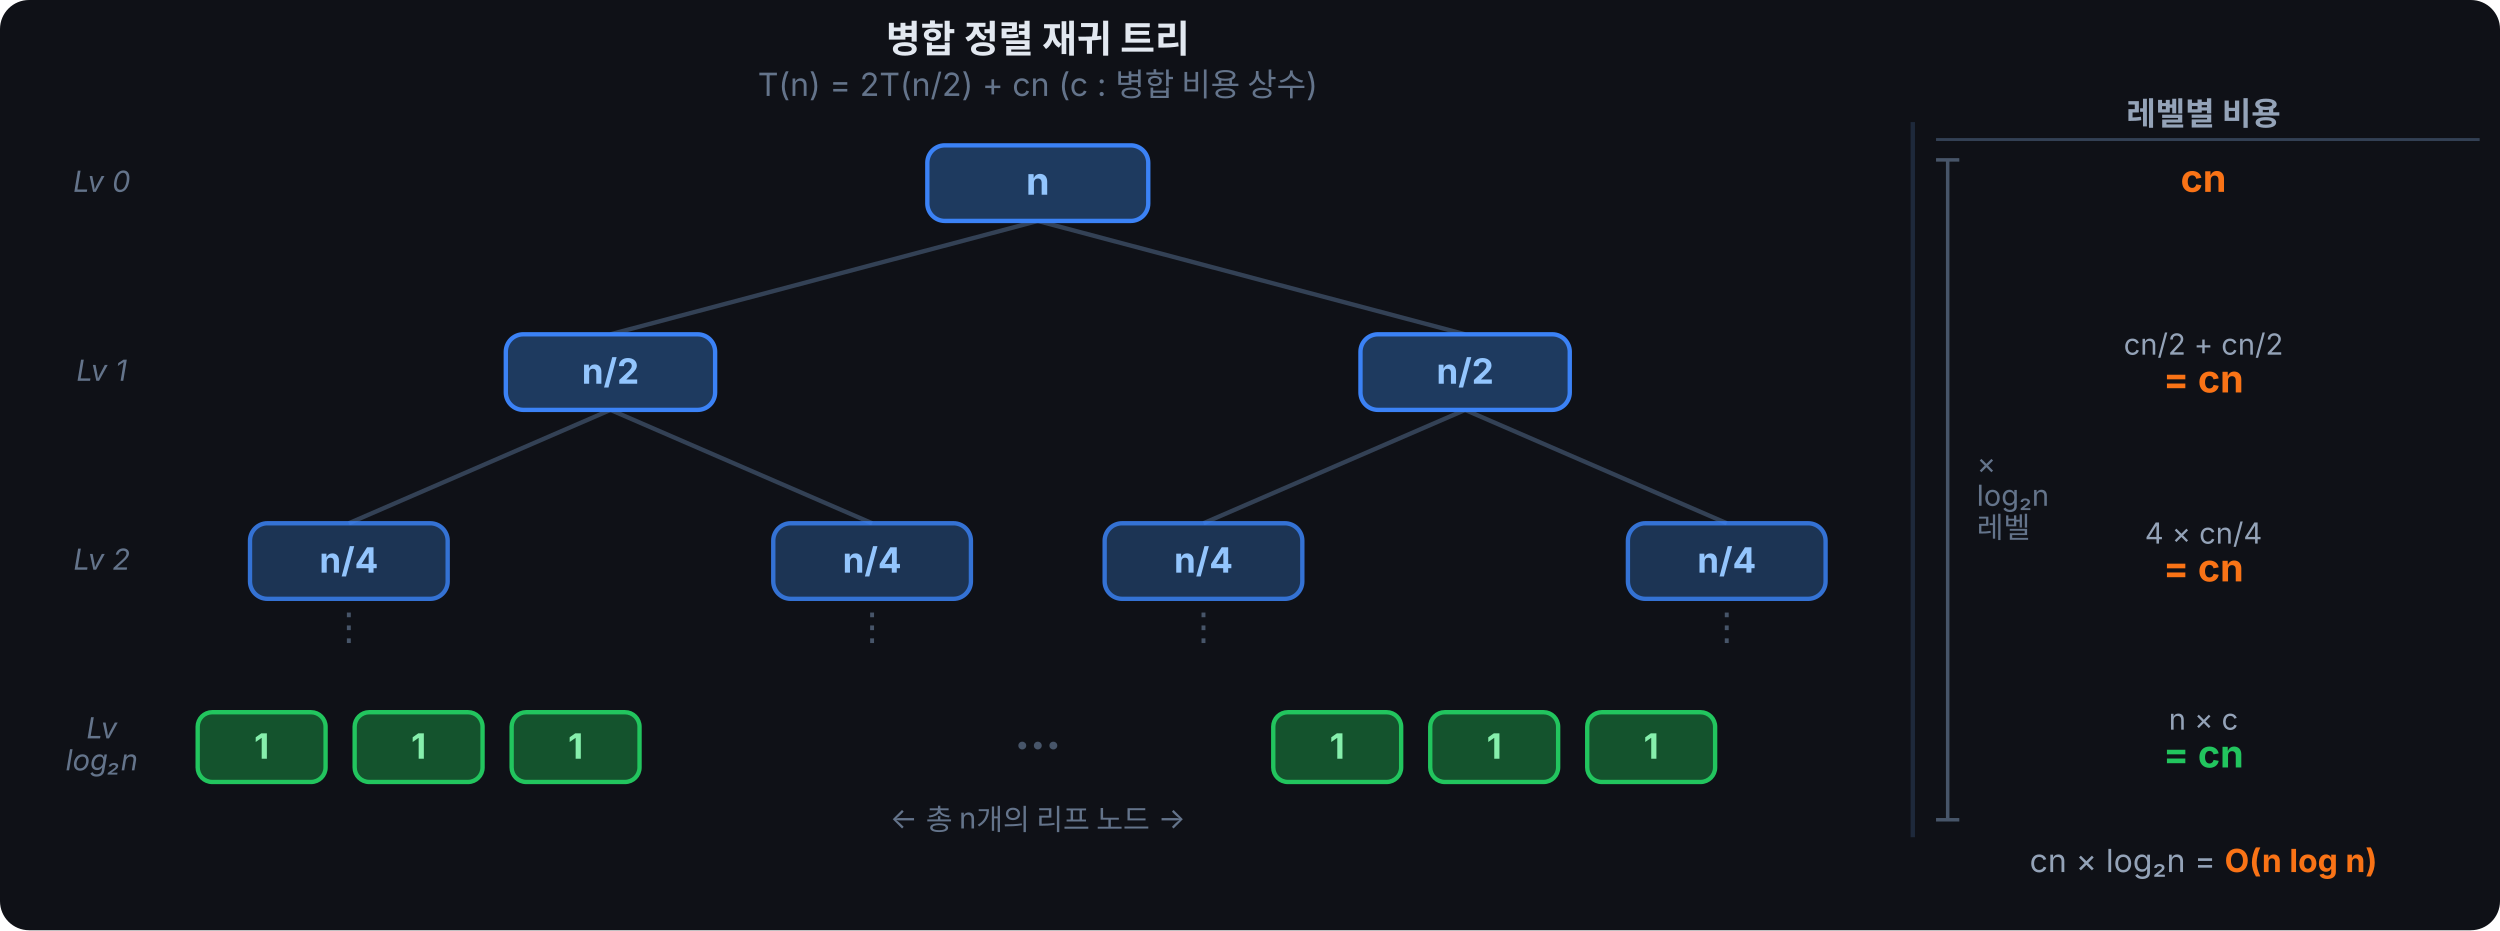
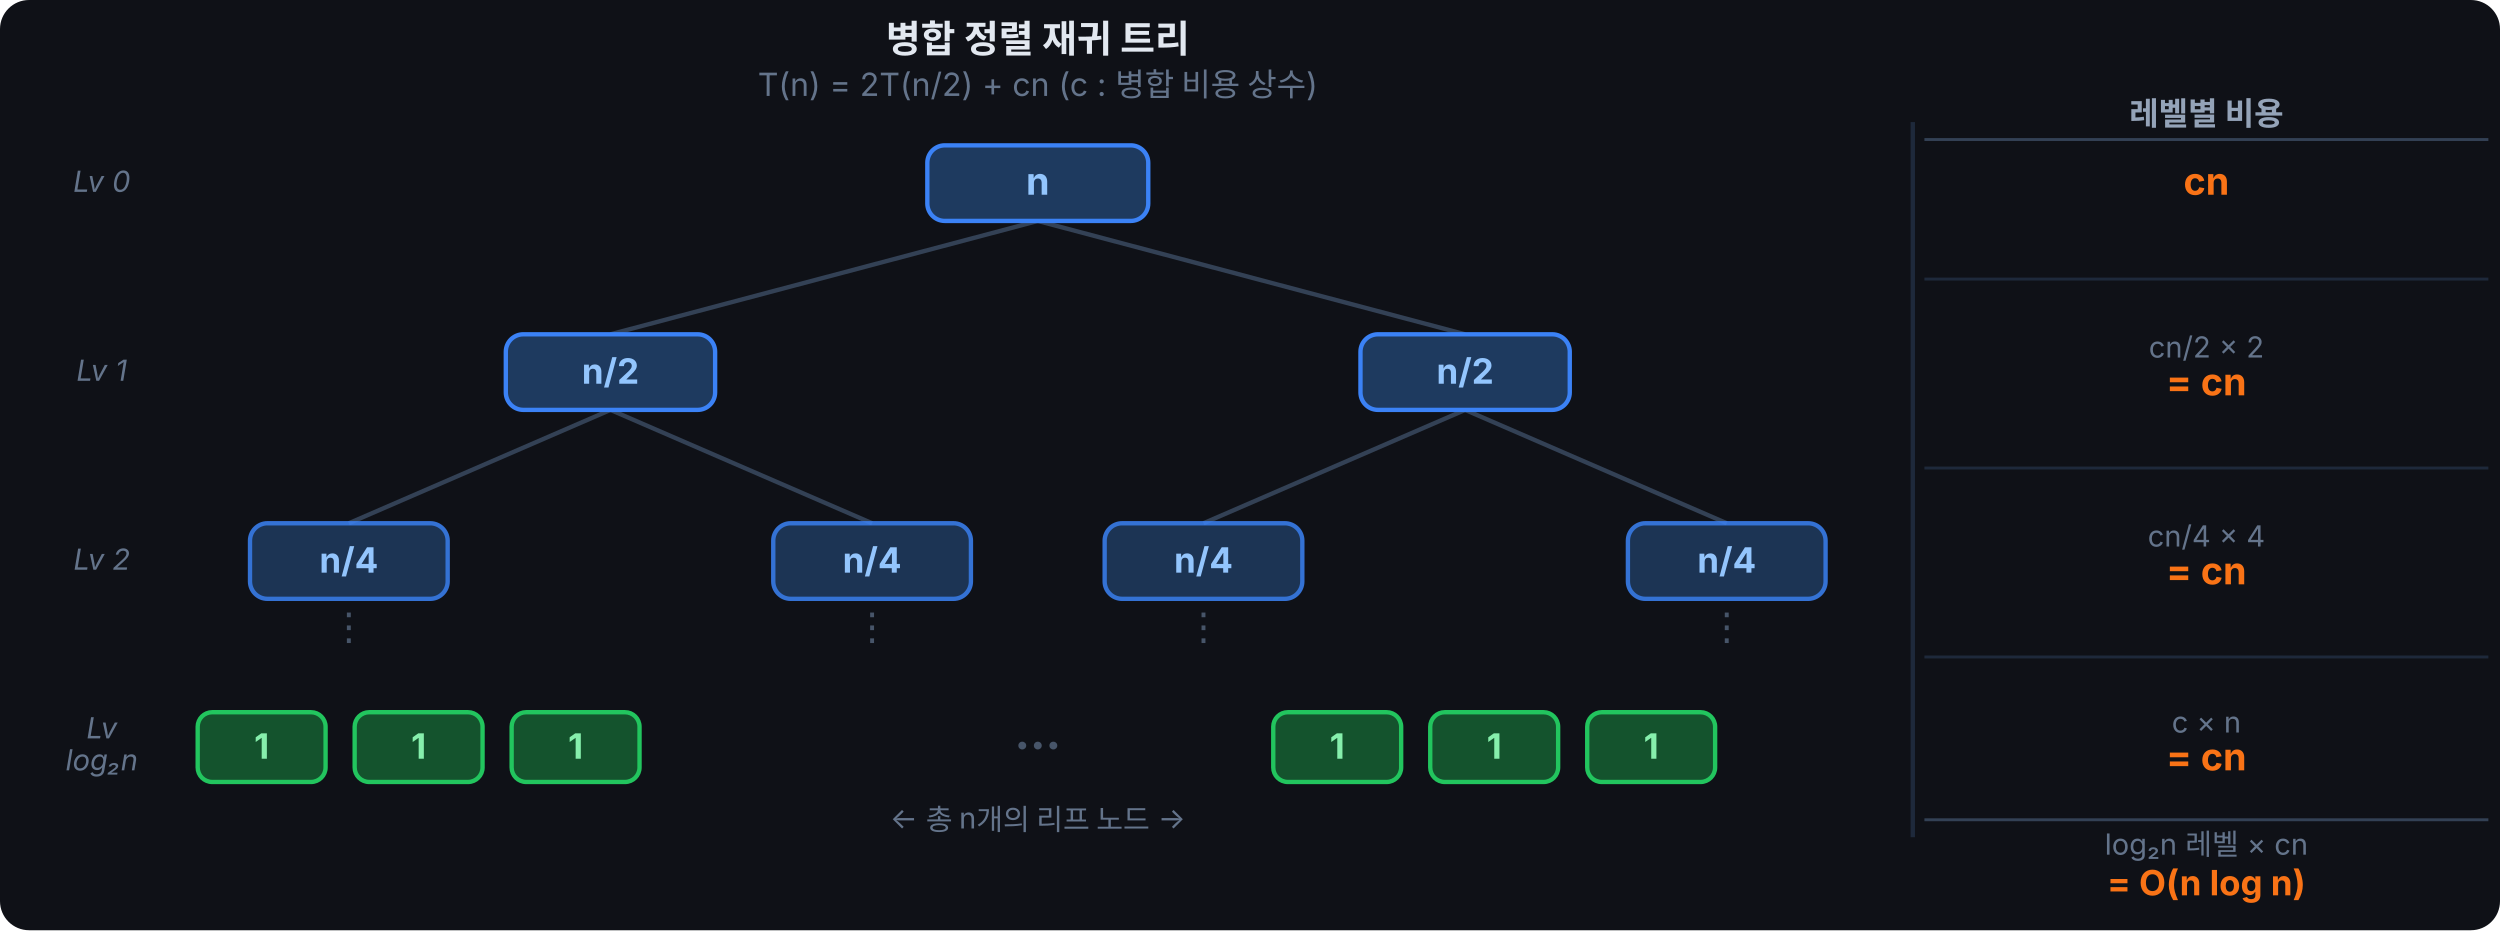
<svg xmlns="http://www.w3.org/2000/svg" viewBox="0 0 860 320" width="1290" height="480" font-family="system-ui,-apple-system,sans-serif">
  <rect width="860" height="320" rx="10" fill="#0f1117" />
  <text x="357" y="18" text-anchor="middle" fill="#e2e8f0" font-size="13" font-weight="600">병합 정렬 재귀 트리</text>
  <text x="357" y="33" text-anchor="middle" fill="#64748b" font-size="11">T(n) = 2T(n/2) + cn   (c : 병합 비용 상수)</text>
  <text x="35" y="66" text-anchor="middle" fill="#64748b" font-size="10" font-style="italic">Lv 0</text>
  <text x="35" y="131" text-anchor="middle" fill="#64748b" font-size="10" font-style="italic">Lv 1</text>
  <text x="35" y="196" text-anchor="middle" fill="#64748b" font-size="10" font-style="italic">Lv 2</text>
  <text x="35" y="254" text-anchor="middle" fill="#64748b" font-size="10" font-style="italic">Lv</text>
  <text x="35" y="265" text-anchor="middle" fill="#64748b" font-size="10" font-style="italic">log₂n</text>
  <line x1="658" y1="42" x2="658" y2="288" stroke="#1e293b" stroke-width="1.5" />
-   <text x="758" y="43" text-anchor="middle" fill="#94a3b8" font-size="11" font-weight="600">레벨별 비용</text>
-   <line x1="666" y1="48" x2="853" y2="48" stroke="#334155" stroke-width="1" />
-   <text x="758" y="66" text-anchor="middle" fill="#f97316" font-size="13" font-weight="700">cn</text>
-   <text x="758" y="122" text-anchor="middle" fill="#94a3b8" font-size="10">cn/2 + cn/2</text>
-   <text x="758" y="135" text-anchor="middle" fill="#f97316" font-size="13" font-weight="700">= cn</text>
-   <text x="758" y="187" text-anchor="middle" fill="#94a3b8" font-size="10">4 × cn/4</text>
-   <text x="758" y="200" text-anchor="middle" fill="#f97316" font-size="13" font-weight="700">= cn</text>
-   <text x="758" y="251" text-anchor="middle" fill="#94a3b8" font-size="10">n × c</text>
-   <text x="758" y="264" text-anchor="middle" fill="#22c55e" font-size="13" font-weight="700">= cn</text>
-   <line x1="670" y1="55" x2="670" y2="282" stroke="#475569" stroke-width="1.2" />
-   <line x1="666" y1="55" x2="674" y2="55" stroke="#475569" stroke-width="1.2" />
-   <line x1="666" y1="282" x2="674" y2="282" stroke="#475569" stroke-width="1.2" />
-   <text x="680" y="163" fill="#64748b" font-size="10">×</text>
-   <text x="680" y="174" fill="#64748b" font-size="10">log₂n</text>
-   <text x="680" y="185" fill="#64748b" font-size="10">레벨</text>
-   <text x="758" y="300" text-anchor="middle" fill="#94a3b8" font-size="11">cn × log₂n  =  <tspan fill="#f97316" font-weight="700">O(n log n)</tspan>
-   </text>
+   <text x="759" y="43" text-anchor="middle" fill="#94a3b8" font-size="11" font-weight="600">레벨별 비용</text>
+   <line x1="662" y1="48" x2="856" y2="48" stroke="#334155" stroke-width="1" />
+   <text x="759" y="67" text-anchor="middle" fill="#f97316" font-size="13" font-weight="700">cn</text>
+   <line x1="662" y1="96" x2="856" y2="96" stroke="#1e293b" stroke-width="1" />
+   <text x="759" y="123" text-anchor="middle" fill="#64748b" font-size="10">cn/2 × 2</text>
+   <text x="759" y="136" text-anchor="middle" fill="#f97316" font-size="13" font-weight="700">= cn</text>
+   <line x1="662" y1="161" x2="856" y2="161" stroke="#1e293b" stroke-width="1" />
+   <text x="759" y="188" text-anchor="middle" fill="#64748b" font-size="10">cn/4 × 4</text>
+   <text x="759" y="201" text-anchor="middle" fill="#f97316" font-size="13" font-weight="700">= cn</text>
+   <line x1="662" y1="226" x2="856" y2="226" stroke="#1e293b" stroke-width="1" />
+   <text x="759" y="252" text-anchor="middle" fill="#64748b" font-size="10">c × n</text>
+   <text x="759" y="265" text-anchor="middle" fill="#f97316" font-size="13" font-weight="700">= cn</text>
+   <line x1="662" y1="282" x2="856" y2="282" stroke="#334155" stroke-width="1" />
+   <text x="759" y="294" text-anchor="middle" fill="#64748b" font-size="10">log₂n 레벨 × cn</text>
+   <text x="759" y="308" text-anchor="middle" fill="#f97316" font-size="12" font-weight="700">= O(n log n)</text>
  <line x1="357" y1="76" x2="210" y2="115" stroke="#334155" stroke-width="1.5" />
  <line x1="357" y1="76" x2="504" y2="115" stroke="#334155" stroke-width="1.5" />
  <line x1="210" y1="141" x2="120" y2="180" stroke="#334155" stroke-width="1.5" />
  <line x1="210" y1="141" x2="300" y2="180" stroke="#334155" stroke-width="1.5" />
  <line x1="504" y1="141" x2="414" y2="180" stroke="#334155" stroke-width="1.5" />
  <line x1="504" y1="141" x2="594" y2="180" stroke="#334155" stroke-width="1.5" />
  <rect x="319" y="50" width="76" height="26" rx="6" fill="#1e3a5f" stroke="#3b82f6" stroke-width="1.5" />
  <text x="357" y="67" text-anchor="middle" fill="#93c5fd" font-size="13" font-weight="700">n</text>
  <rect x="174" y="115" width="72" height="26" rx="6" fill="#1e3a5f" stroke="#3b82f6" stroke-width="1.5" />
  <text x="210" y="132" text-anchor="middle" fill="#93c5fd" font-size="12" font-weight="700">n/2</text>
  <rect x="468" y="115" width="72" height="26" rx="6" fill="#1e3a5f" stroke="#3b82f6" stroke-width="1.5" />
  <text x="504" y="132" text-anchor="middle" fill="#93c5fd" font-size="12" font-weight="700">n/2</text>
  <rect x="86" y="180" width="68" height="26" rx="6" fill="#1e3a5f" stroke="#3b82f6" stroke-width="1.5" opacity="0.85" />
  <text x="120" y="197" text-anchor="middle" fill="#93c5fd" font-size="12" font-weight="700">n/4</text>
  <rect x="266" y="180" width="68" height="26" rx="6" fill="#1e3a5f" stroke="#3b82f6" stroke-width="1.5" opacity="0.85" />
  <text x="300" y="197" text-anchor="middle" fill="#93c5fd" font-size="12" font-weight="700">n/4</text>
  <rect x="380" y="180" width="68" height="26" rx="6" fill="#1e3a5f" stroke="#3b82f6" stroke-width="1.5" opacity="0.85" />
  <text x="414" y="197" text-anchor="middle" fill="#93c5fd" font-size="12" font-weight="700">n/4</text>
  <rect x="560" y="180" width="68" height="26" rx="6" fill="#1e3a5f" stroke="#3b82f6" stroke-width="1.5" opacity="0.85" />
  <text x="594" y="197" text-anchor="middle" fill="#93c5fd" font-size="12" font-weight="700">n/4</text>
  <text x="120" y="220" text-anchor="middle" fill="#475569" font-size="13">⋮</text>
  <text x="300" y="220" text-anchor="middle" fill="#475569" font-size="13">⋮</text>
  <text x="414" y="220" text-anchor="middle" fill="#475569" font-size="13">⋮</text>
  <text x="594" y="220" text-anchor="middle" fill="#475569" font-size="13">⋮</text>
  <rect x="68" y="245" width="44" height="24" rx="5" fill="#14532d" stroke="#22c55e" stroke-width="1.5" />
  <text x="90" y="261" text-anchor="middle" fill="#86efac" font-size="12" font-weight="700">1</text>
  <rect x="122" y="245" width="44" height="24" rx="5" fill="#14532d" stroke="#22c55e" stroke-width="1.5" />
  <text x="144" y="261" text-anchor="middle" fill="#86efac" font-size="12" font-weight="700">1</text>
  <rect x="176" y="245" width="44" height="24" rx="5" fill="#14532d" stroke="#22c55e" stroke-width="1.5" />
  <text x="198" y="261" text-anchor="middle" fill="#86efac" font-size="12" font-weight="700">1</text>
  <text x="357" y="262" text-anchor="middle" fill="#475569" font-size="16" font-weight="700">···</text>
  <rect x="438" y="245" width="44" height="24" rx="5" fill="#14532d" stroke="#22c55e" stroke-width="1.5" />
  <text x="460" y="261" text-anchor="middle" fill="#86efac" font-size="12" font-weight="700">1</text>
  <rect x="492" y="245" width="44" height="24" rx="5" fill="#14532d" stroke="#22c55e" stroke-width="1.5" />
  <text x="514" y="261" text-anchor="middle" fill="#86efac" font-size="12" font-weight="700">1</text>
  <rect x="546" y="245" width="44" height="24" rx="5" fill="#14532d" stroke="#22c55e" stroke-width="1.5" />
  <text x="568" y="261" text-anchor="middle" fill="#86efac" font-size="12" font-weight="700">1</text>
  <text x="357" y="285" text-anchor="middle" fill="#64748b" font-size="10">← 총 n개의 리프 노드 →</text>
</svg>
